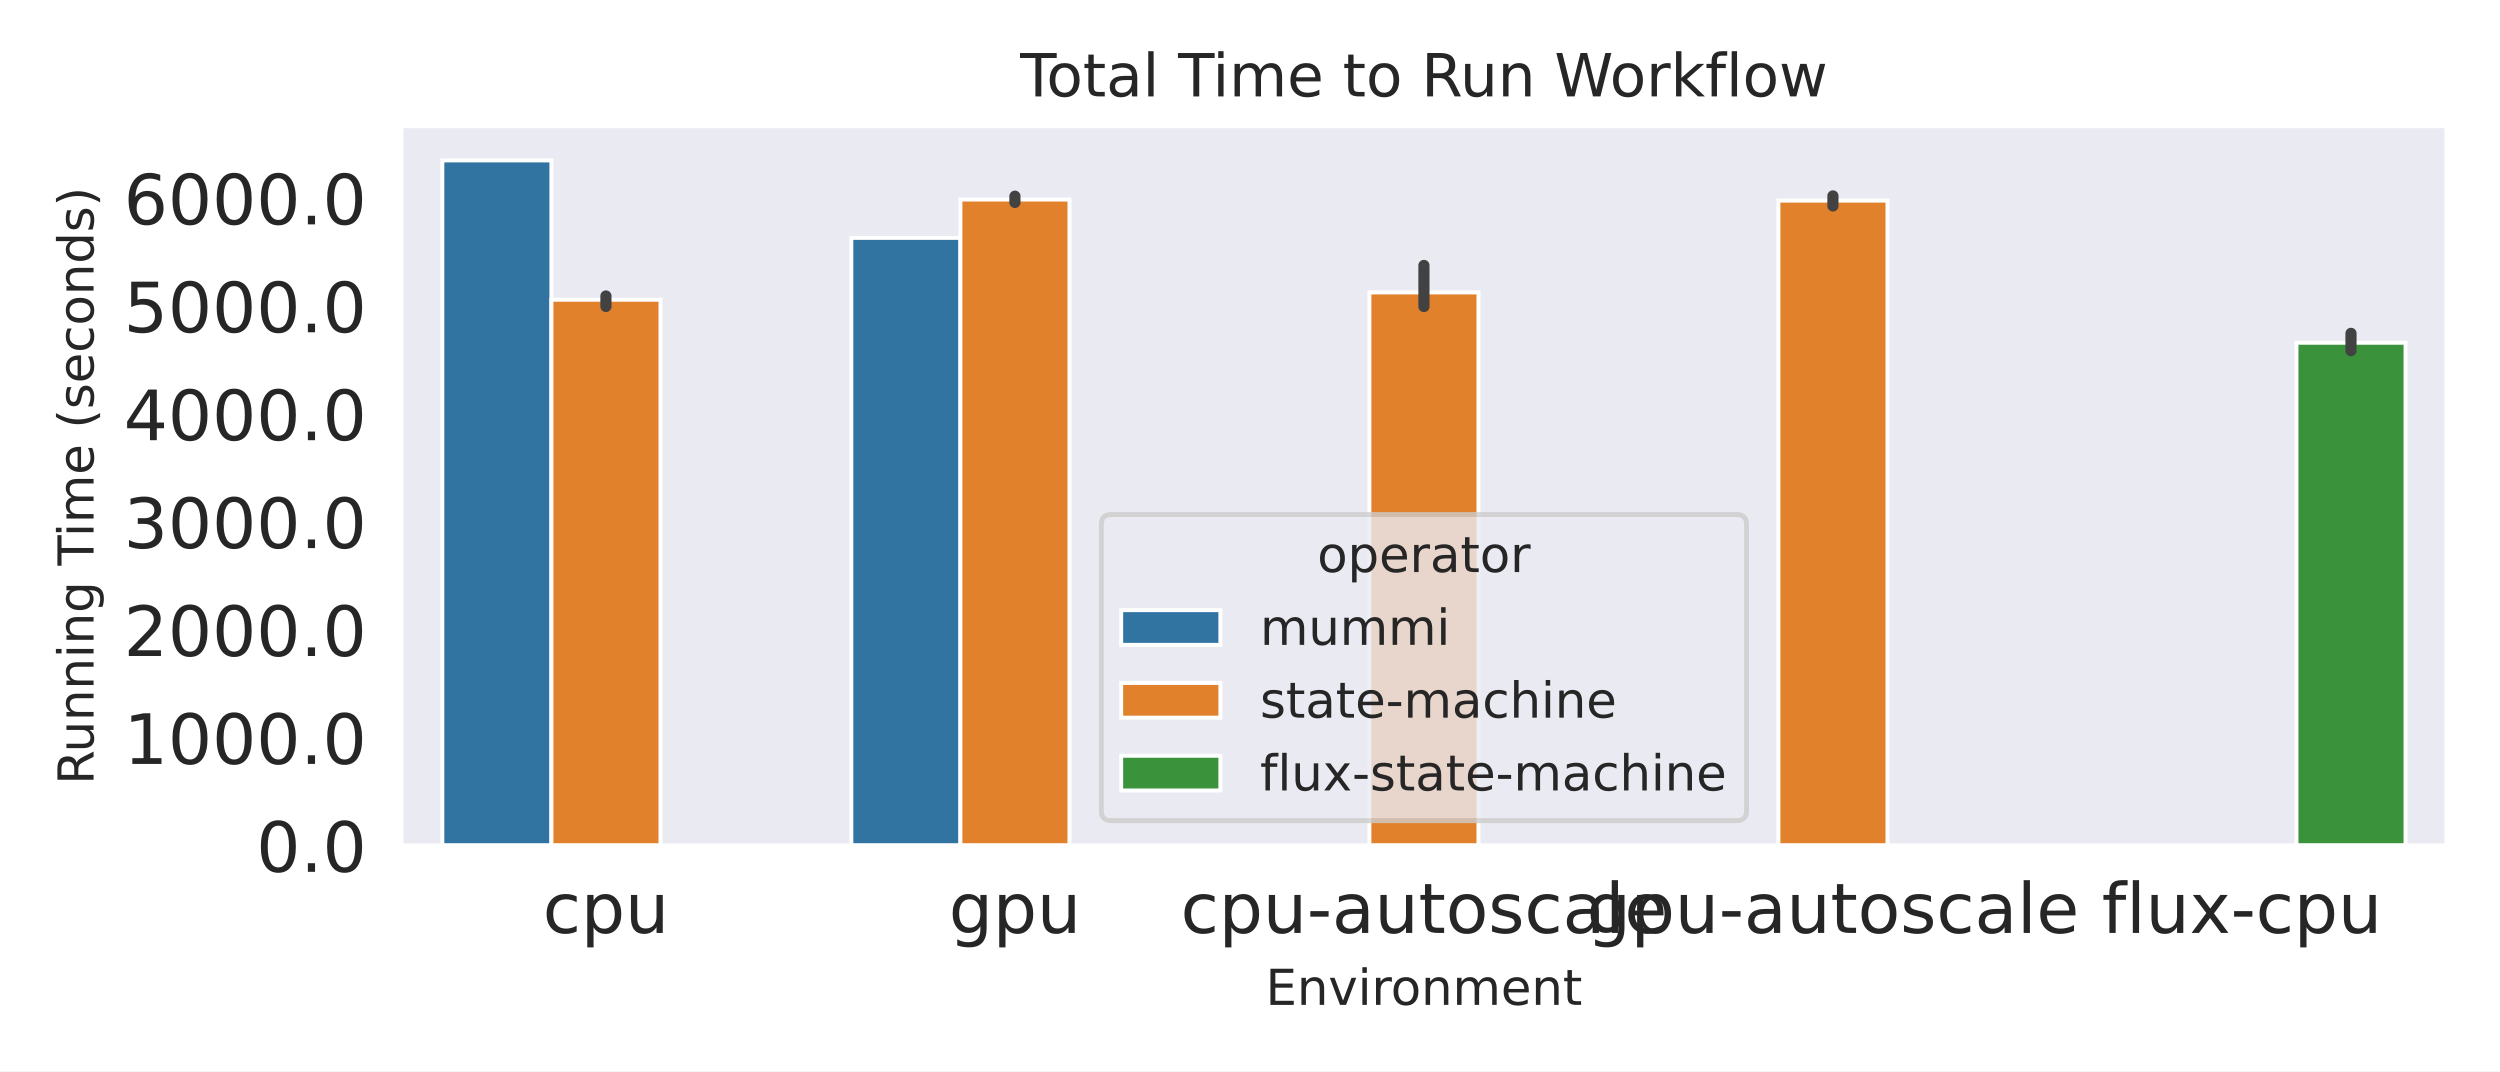
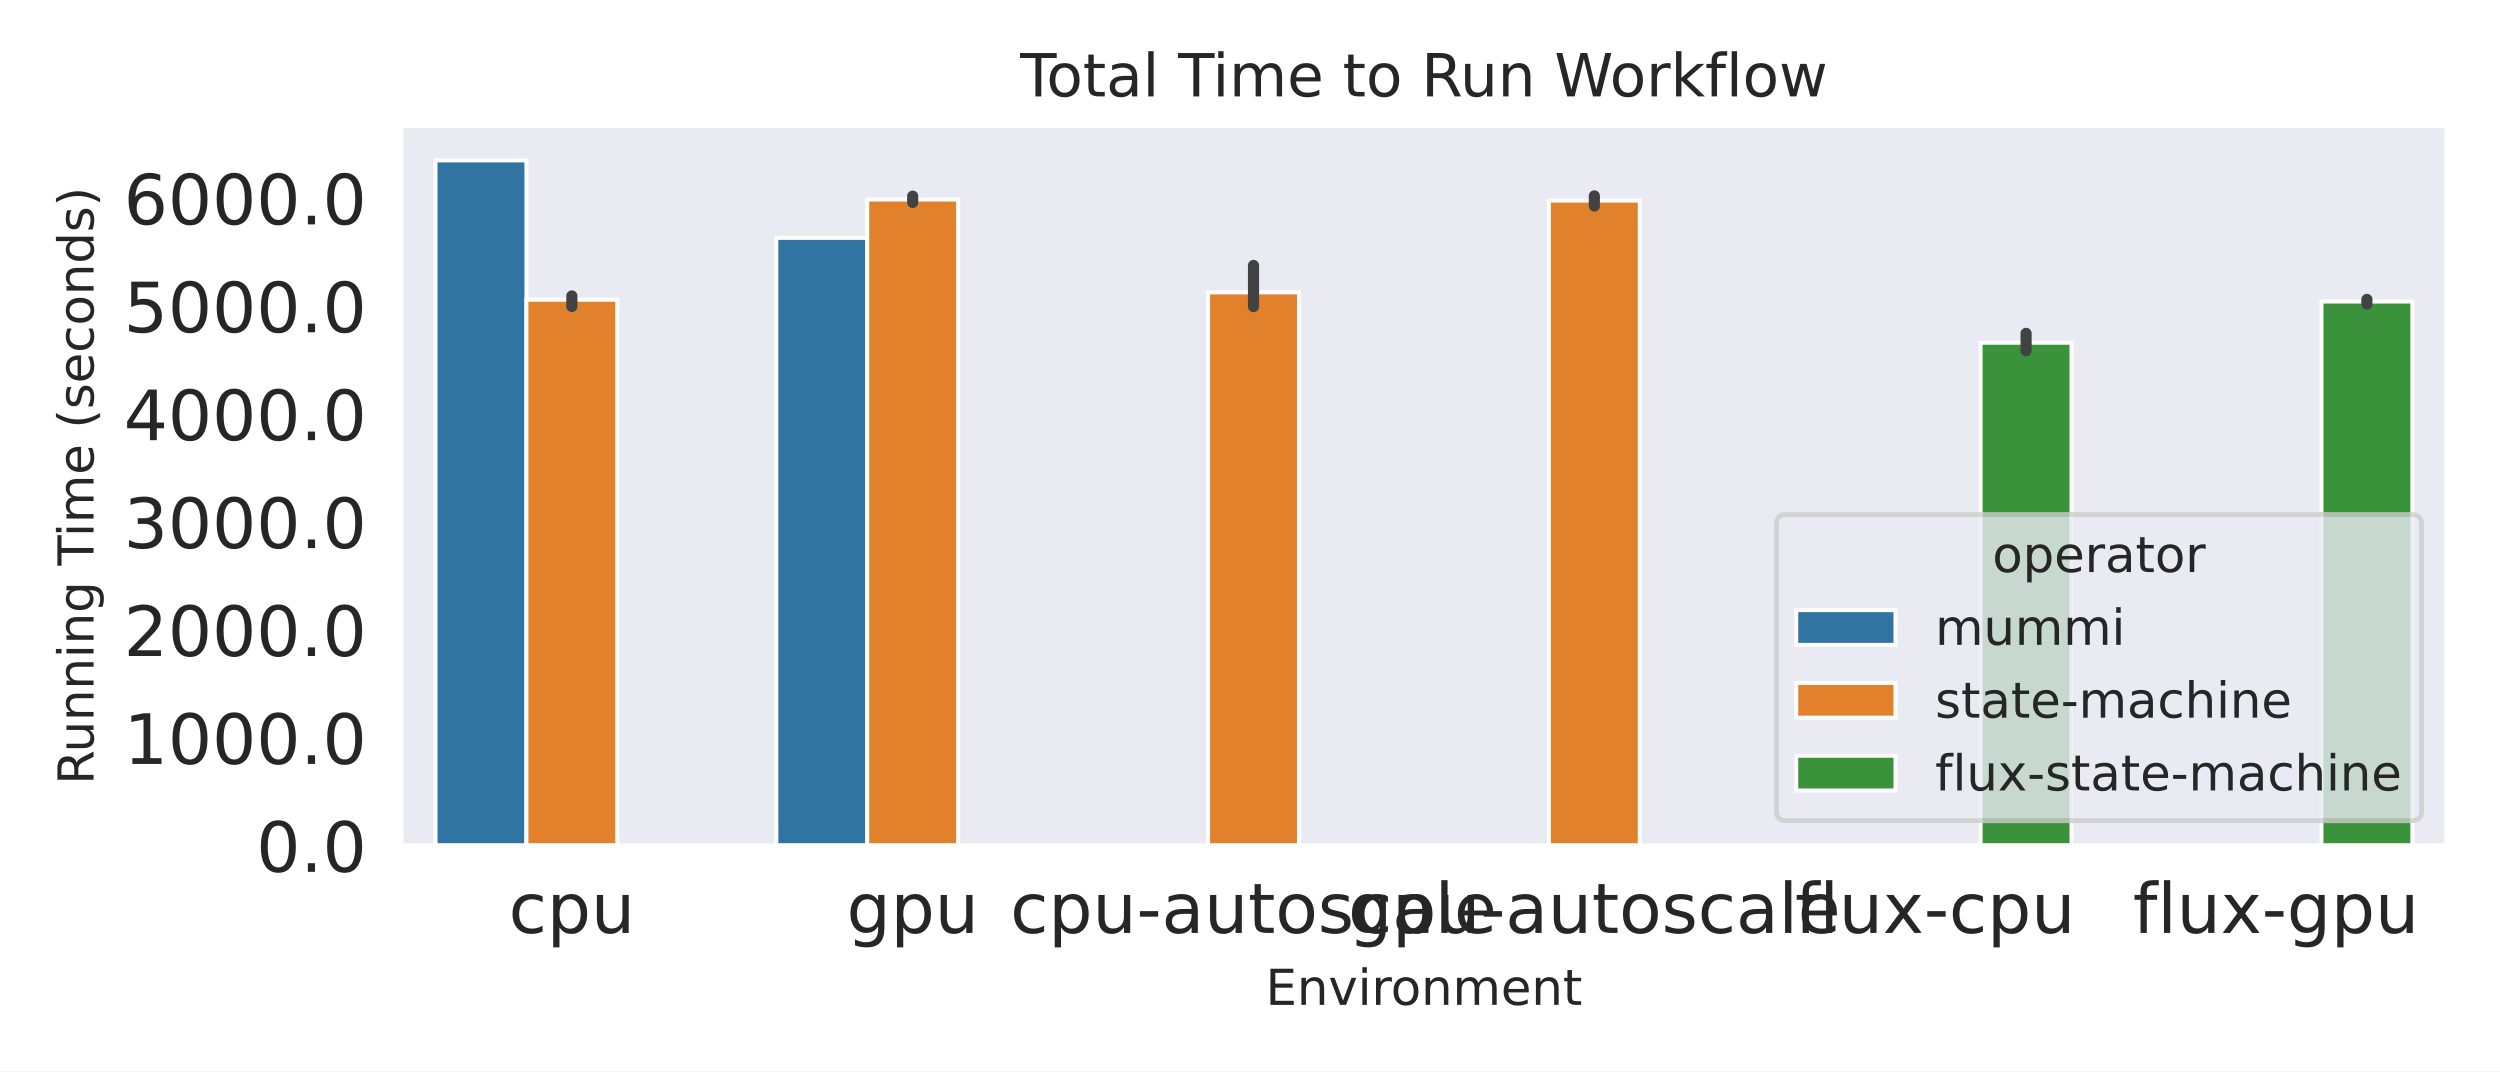
<svg xmlns="http://www.w3.org/2000/svg" xmlns:xlink="http://www.w3.org/1999/xlink" width="504pt" height="216pt" viewBox="0 0 504 216" version="1.1">
  <defs>
    <style type="text/css">*{stroke-linejoin: round; stroke-linecap: butt}</style>
  </defs>
  <g id="figure_1">
    <g id="patch_1">
      <path d="M 0 216  L 504 216  L 504 0  L 0 0  z " style="fill: #ffffff" />
    </g>
    <g id="axes_1">
      <g id="patch_2">
        <path d="M 80.93 170.44  L 493.2 170.44  L 493.2 25.44  L 80.93 25.44  z " style="fill: #eaeaf2" />
      </g>
      <g id="matplotlib.axis_1">
        <g id="xtick_1">
          <g id="text_1">
-             <g style="fill: #262626" transform="translate(109.4279 188.0778) scale(0.14 -0.14)">
+             <g style="fill: #262626" transform="translate(102.5568 188.0778) scale(0.14 -0.14)">
              <defs>
                <path id="DejaVuSans-63" d="M 3122 3366  L 3122 2828  Q 2878 2963 2633 3030  Q 2388 3097 2138 3097  Q 1578 3097 1268 2742  Q 959 2388 959 1747  Q 959 1106 1268 751  Q 1578 397 2138 397  Q 2388 397 2633 464  Q 2878 531 3122 666  L 3122 134  Q 2881 22 2623 -34  Q 2366 -91 2075 -91  Q 1284 -91 818 406  Q 353 903 353 1747  Q 353 2603 823 3093  Q 1294 3584 2113 3584  Q 2378 3584 2631 3529  Q 2884 3475 3122 3366  z " transform="scale(0.015625)" />
                <path id="DejaVuSans-70" d="M 1159 525  L 1159 -1331  L 581 -1331  L 581 3500  L 1159 3500  L 1159 2969  Q 1341 3281 1617 3432  Q 1894 3584 2278 3584  Q 2916 3584 3314 3078  Q 3713 2572 3713 1747  Q 3713 922 3314 415  Q 2916 -91 2278 -91  Q 1894 -91 1617 61  Q 1341 213 1159 525  z M 3116 1747  Q 3116 2381 2855 2742  Q 2594 3103 2138 3103  Q 1681 3103 1420 2742  Q 1159 2381 1159 1747  Q 1159 1113 1420 752  Q 1681 391 2138 391  Q 2594 391 2855 752  Q 3116 1113 3116 1747  z " transform="scale(0.015625)" />
                <path id="DejaVuSans-75" d="M 544 1381  L 544 3500  L 1119 3500  L 1119 1403  Q 1119 906 1312 657  Q 1506 409 1894 409  Q 2359 409 2629 706  Q 2900 1003 2900 1516  L 2900 3500  L 3475 3500  L 3475 0  L 2900 0  L 2900 538  Q 2691 219 2414 64  Q 2138 -91 1772 -91  Q 1169 -91 856 284  Q 544 659 544 1381  z M 1991 3584  L 1991 3584  z " transform="scale(0.015625)" />
              </defs>
              <use xlink:href="#DejaVuSans-63" />
              <use xlink:href="#DejaVuSans-70" x="54.98" />
              <use xlink:href="#DejaVuSans-75" x="118.457" />
            </g>
          </g>
        </g>
        <g id="xtick_2">
          <g id="text_2">
-             <g style="fill: #262626" transform="translate(191.2869 188.0778) scale(0.14 -0.14)">
+             <g style="fill: #262626" transform="translate(170.6734 188.0778) scale(0.14 -0.14)">
              <defs>
                <path id="DejaVuSans-67" d="M 2906 1791  Q 2906 2416 2648 2759  Q 2391 3103 1925 3103  Q 1463 3103 1205 2759  Q 947 2416 947 1791  Q 947 1169 1205 825  Q 1463 481 1925 481  Q 2391 481 2648 825  Q 2906 1169 2906 1791  z M 3481 434  Q 3481 -459 3084 -895  Q 2688 -1331 1869 -1331  Q 1566 -1331 1297 -1286  Q 1028 -1241 775 -1147  L 775 -588  Q 1028 -725 1275 -790  Q 1522 -856 1778 -856  Q 2344 -856 2625 -561  Q 2906 -266 2906 331  L 2906 616  Q 2728 306 2450 153  Q 2172 0 1784 0  Q 1141 0 747 490  Q 353 981 353 1791  Q 353 2603 747 3093  Q 1141 3584 1784 3584  Q 2172 3584 2450 3431  Q 2728 3278 2906 2969  L 2906 3500  L 3481 3500  L 3481 434  z " transform="scale(0.015625)" />
              </defs>
              <use xlink:href="#DejaVuSans-67" />
              <use xlink:href="#DejaVuSans-70" x="63.477" />
              <use xlink:href="#DejaVuSans-75" x="126.953" />
            </g>
          </g>
        </g>
        <g id="xtick_3">
          <g id="text_3">
-             <g style="fill: #262626" transform="translate(238.0202 188.0778) scale(0.14 -0.14)">
+             <g style="fill: #262626" transform="translate(203.6643 188.0778) scale(0.14 -0.14)">
              <defs>
                <path id="DejaVuSans-2d" d="M 313 2009  L 1997 2009  L 1997 1497  L 313 1497  L 313 2009  z " transform="scale(0.015625)" />
                <path id="DejaVuSans-61" d="M 2194 1759  Q 1497 1759 1228 1600  Q 959 1441 959 1056  Q 959 750 1161 570  Q 1363 391 1709 391  Q 2188 391 2477 730  Q 2766 1069 2766 1631  L 2766 1759  L 2194 1759  z M 3341 1997  L 3341 0  L 2766 0  L 2766 531  Q 2569 213 2275 61  Q 1981 -91 1556 -91  Q 1019 -91 701 211  Q 384 513 384 1019  Q 384 1609 779 1909  Q 1175 2209 1959 2209  L 2766 2209  L 2766 2266  Q 2766 2663 2505 2880  Q 2244 3097 1772 3097  Q 1472 3097 1187 3025  Q 903 2953 641 2809  L 641 3341  Q 956 3463 1253 3523  Q 1550 3584 1831 3584  Q 2591 3584 2966 3190  Q 3341 2797 3341 1997  z " transform="scale(0.015625)" />
                <path id="DejaVuSans-74" d="M 1172 4494  L 1172 3500  L 2356 3500  L 2356 3053  L 1172 3053  L 1172 1153  Q 1172 725 1289 603  Q 1406 481 1766 481  L 2356 481  L 2356 0  L 1766 0  Q 1100 0 847 248  Q 594 497 594 1153  L 594 3053  L 172 3053  L 172 3500  L 594 3500  L 594 4494  L 1172 4494  z " transform="scale(0.015625)" />
                <path id="DejaVuSans-6f" d="M 1959 3097  Q 1497 3097 1228 2736  Q 959 2375 959 1747  Q 959 1119 1226 758  Q 1494 397 1959 397  Q 2419 397 2687 759  Q 2956 1122 2956 1747  Q 2956 2369 2687 2733  Q 2419 3097 1959 3097  z M 1959 3584  Q 2709 3584 3137 3096  Q 3566 2609 3566 1747  Q 3566 888 3137 398  Q 2709 -91 1959 -91  Q 1206 -91 779 398  Q 353 888 353 1747  Q 353 2609 779 3096  Q 1206 3584 1959 3584  z " transform="scale(0.015625)" />
                <path id="DejaVuSans-73" d="M 2834 3397  L 2834 2853  Q 2591 2978 2328 3040  Q 2066 3103 1784 3103  Q 1356 3103 1142 2972  Q 928 2841 928 2578  Q 928 2378 1081 2264  Q 1234 2150 1697 2047  L 1894 2003  Q 2506 1872 2764 1633  Q 3022 1394 3022 966  Q 3022 478 2636 193  Q 2250 -91 1575 -91  Q 1294 -91 989 -36  Q 684 19 347 128  L 347 722  Q 666 556 975 473  Q 1284 391 1588 391  Q 1994 391 2212 530  Q 2431 669 2431 922  Q 2431 1156 2273 1281  Q 2116 1406 1581 1522  L 1381 1569  Q 847 1681 609 1914  Q 372 2147 372 2553  Q 372 3047 722 3315  Q 1072 3584 1716 3584  Q 2034 3584 2315 3537  Q 2597 3491 2834 3397  z " transform="scale(0.015625)" />
                <path id="DejaVuSans-6c" d="M 603 4863  L 1178 4863  L 1178 0  L 603 0  L 603 4863  z " transform="scale(0.015625)" />
                <path id="DejaVuSans-65" d="M 3597 1894  L 3597 1613  L 953 1613  Q 991 1019 1311 708  Q 1631 397 2203 397  Q 2534 397 2845 478  Q 3156 559 3463 722  L 3463 178  Q 3153 47 2828 -22  Q 2503 -91 2169 -91  Q 1331 -91 842 396  Q 353 884 353 1716  Q 353 2575 817 3079  Q 1281 3584 2069 3584  Q 2775 3584 3186 3129  Q 3597 2675 3597 1894  z M 3022 2063  Q 3016 2534 2758 2815  Q 2500 3097 2075 3097  Q 1594 3097 1305 2825  Q 1016 2553 972 2059  L 3022 2063  z " transform="scale(0.015625)" />
              </defs>
              <use xlink:href="#DejaVuSans-63" />
              <use xlink:href="#DejaVuSans-70" x="54.98" />
              <use xlink:href="#DejaVuSans-75" x="118.457" />
              <use xlink:href="#DejaVuSans-2d" x="181.836" />
              <use xlink:href="#DejaVuSans-61" x="217.92" />
              <use xlink:href="#DejaVuSans-75" x="279.199" />
              <use xlink:href="#DejaVuSans-74" x="342.578" />
              <use xlink:href="#DejaVuSans-6f" x="381.787" />
              <use xlink:href="#DejaVuSans-73" x="442.969" />
              <use xlink:href="#DejaVuSans-63" x="495.068" />
              <use xlink:href="#DejaVuSans-61" x="550.049" />
              <use xlink:href="#DejaVuSans-6c" x="611.328" />
              <use xlink:href="#DejaVuSans-65" x="639.111" />
            </g>
          </g>
        </g>
        <g id="xtick_4">
          <g id="text_4">
-             <g style="fill: #262626" transform="translate(319.8792 188.0778) scale(0.14 -0.14)">
+             <g style="fill: #262626" transform="translate(271.781 188.0778) scale(0.14 -0.14)">
              <use xlink:href="#DejaVuSans-67" />
              <use xlink:href="#DejaVuSans-70" x="63.477" />
              <use xlink:href="#DejaVuSans-75" x="126.953" />
              <use xlink:href="#DejaVuSans-2d" x="190.332" />
              <use xlink:href="#DejaVuSans-61" x="226.416" />
              <use xlink:href="#DejaVuSans-75" x="287.695" />
              <use xlink:href="#DejaVuSans-74" x="351.074" />
              <use xlink:href="#DejaVuSans-6f" x="390.283" />
              <use xlink:href="#DejaVuSans-73" x="451.465" />
              <use xlink:href="#DejaVuSans-63" x="503.564" />
              <use xlink:href="#DejaVuSans-61" x="558.545" />
              <use xlink:href="#DejaVuSans-6c" x="619.824" />
              <use xlink:href="#DejaVuSans-65" x="647.607" />
            </g>
          </g>
        </g>
        <g id="xtick_5">
          <g id="text_5">
-             <g style="fill: #262626" transform="translate(423.7302 188.0778) scale(0.14 -0.14)">
+             <g style="fill: #262626" transform="translate(361.8897 188.0778) scale(0.14 -0.14)">
              <defs>
                <path id="DejaVuSans-66" d="M 2375 4863  L 2375 4384  L 1825 4384  Q 1516 4384 1395 4259  Q 1275 4134 1275 3809  L 1275 3500  L 2222 3500  L 2222 3053  L 1275 3053  L 1275 0  L 697 0  L 697 3053  L 147 3053  L 147 3500  L 697 3500  L 697 3744  Q 697 4328 969 4595  Q 1241 4863 1831 4863  L 2375 4863  z " transform="scale(0.015625)" />
                <path id="DejaVuSans-78" d="M 3513 3500  L 2247 1797  L 3578 0  L 2900 0  L 1881 1375  L 863 0  L 184 0  L 1544 1831  L 300 3500  L 978 3500  L 1906 2253  L 2834 3500  L 3513 3500  z " transform="scale(0.015625)" />
              </defs>
              <use xlink:href="#DejaVuSans-66" />
              <use xlink:href="#DejaVuSans-6c" x="35.205" />
              <use xlink:href="#DejaVuSans-75" x="62.988" />
              <use xlink:href="#DejaVuSans-78" x="126.367" />
              <use xlink:href="#DejaVuSans-2d" x="185.547" />
              <use xlink:href="#DejaVuSans-63" x="221.631" />
              <use xlink:href="#DejaVuSans-70" x="276.611" />
              <use xlink:href="#DejaVuSans-75" x="340.088" />
            </g>
          </g>
        </g>
-         <g id="text_6">
+         <g id="xtick_6">
+           <g id="text_6">
+             <g style="fill: #262626" transform="translate(430.0064 188.0778) scale(0.14 -0.14)">
+               <use xlink:href="#DejaVuSans-66" />
+               <use xlink:href="#DejaVuSans-6c" x="35.205" />
+               <use xlink:href="#DejaVuSans-75" x="62.988" />
+               <use xlink:href="#DejaVuSans-78" x="126.367" />
+               <use xlink:href="#DejaVuSans-2d" x="185.547" />
+               <use xlink:href="#DejaVuSans-67" x="221.631" />
+               <use xlink:href="#DejaVuSans-70" x="285.107" />
+               <use xlink:href="#DejaVuSans-75" x="348.584" />
+             </g>
+           </g>
+         </g>
+         <g id="text_7">
          <g style="fill: #262626" transform="translate(255.1416 202.5878) scale(0.1 -0.1)">
            <defs>
              <path id="DejaVuSans-45" d="M 628 4666  L 3578 4666  L 3578 4134  L 1259 4134  L 1259 2753  L 3481 2753  L 3481 2222  L 1259 2222  L 1259 531  L 3634 531  L 3634 0  L 628 0  L 628 4666  z " transform="scale(0.015625)" />
              <path id="DejaVuSans-6e" d="M 3513 2113  L 3513 0  L 2938 0  L 2938 2094  Q 2938 2591 2744 2837  Q 2550 3084 2163 3084  Q 1697 3084 1428 2787  Q 1159 2491 1159 1978  L 1159 0  L 581 0  L 581 3500  L 1159 3500  L 1159 2956  Q 1366 3272 1645 3428  Q 1925 3584 2291 3584  Q 2894 3584 3203 3211  Q 3513 2838 3513 2113  z " transform="scale(0.015625)" />
              <path id="DejaVuSans-76" d="M 191 3500  L 800 3500  L 1894 563  L 2988 3500  L 3597 3500  L 2284 0  L 1503 0  L 191 3500  z " transform="scale(0.015625)" />
              <path id="DejaVuSans-69" d="M 603 3500  L 1178 3500  L 1178 0  L 603 0  L 603 3500  z M 603 4863  L 1178 4863  L 1178 4134  L 603 4134  L 603 4863  z " transform="scale(0.015625)" />
              <path id="DejaVuSans-72" d="M 2631 2963  Q 2534 3019 2420 3045  Q 2306 3072 2169 3072  Q 1681 3072 1420 2755  Q 1159 2438 1159 1844  L 1159 0  L 581 0  L 581 3500  L 1159 3500  L 1159 2956  Q 1341 3275 1631 3429  Q 1922 3584 2338 3584  Q 2397 3584 2469 3576  Q 2541 3569 2628 3553  L 2631 2963  z " transform="scale(0.015625)" />
              <path id="DejaVuSans-6d" d="M 3328 2828  Q 3544 3216 3844 3400  Q 4144 3584 4550 3584  Q 5097 3584 5394 3201  Q 5691 2819 5691 2113  L 5691 0  L 5113 0  L 5113 2094  Q 5113 2597 4934 2840  Q 4756 3084 4391 3084  Q 3944 3084 3684 2787  Q 3425 2491 3425 1978  L 3425 0  L 2847 0  L 2847 2094  Q 2847 2600 2669 2842  Q 2491 3084 2119 3084  Q 1678 3084 1418 2786  Q 1159 2488 1159 1978  L 1159 0  L 581 0  L 581 3500  L 1159 3500  L 1159 2956  Q 1356 3278 1631 3431  Q 1906 3584 2284 3584  Q 2666 3584 2933 3390  Q 3200 3197 3328 2828  z " transform="scale(0.015625)" />
            </defs>
            <use xlink:href="#DejaVuSans-45" />
            <use xlink:href="#DejaVuSans-6e" x="63.184" />
            <use xlink:href="#DejaVuSans-76" x="126.562" />
            <use xlink:href="#DejaVuSans-69" x="185.742" />
            <use xlink:href="#DejaVuSans-72" x="213.525" />
            <use xlink:href="#DejaVuSans-6f" x="252.389" />
            <use xlink:href="#DejaVuSans-6e" x="313.57" />
            <use xlink:href="#DejaVuSans-6d" x="376.949" />
            <use xlink:href="#DejaVuSans-65" x="474.361" />
            <use xlink:href="#DejaVuSans-6e" x="535.885" />
            <use xlink:href="#DejaVuSans-74" x="599.264" />
          </g>
        </g>
      </g>
      <g id="matplotlib.axis_2">
        <g id="ytick_1">
-           <g id="text_7">
+           <g id="text_8">
            <g style="fill: #262626" transform="translate(51.66562 175.7589) scale(0.14 -0.14)">
              <defs>
                <path id="DejaVuSans-30" d="M 2034 4250  Q 1547 4250 1301 3770  Q 1056 3291 1056 2328  Q 1056 1369 1301 889  Q 1547 409 2034 409  Q 2525 409 2770 889  Q 3016 1369 3016 2328  Q 3016 3291 2770 3770  Q 2525 4250 2034 4250  z M 2034 4750  Q 2819 4750 3233 4129  Q 3647 3509 3647 2328  Q 3647 1150 3233 529  Q 2819 -91 2034 -91  Q 1250 -91 836 529  Q 422 1150 422 2328  Q 422 3509 836 4129  Q 1250 4750 2034 4750  z " transform="scale(0.015625)" />
                <path id="DejaVuSans-2e" d="M 684 794  L 1344 794  L 1344 0  L 684 0  L 684 794  z " transform="scale(0.015625)" />
              </defs>
              <use xlink:href="#DejaVuSans-30" />
              <use xlink:href="#DejaVuSans-2e" x="63.623" />
              <use xlink:href="#DejaVuSans-30" x="95.41" />
            </g>
          </g>
        </g>
        <g id="ytick_2">
-           <g id="text_8">
+           <g id="text_9">
            <g style="fill: #262626" transform="translate(24.94312 154.0046) scale(0.14 -0.14)">
              <defs>
                <path id="DejaVuSans-31" d="M 794 531  L 1825 531  L 1825 4091  L 703 3866  L 703 4441  L 1819 4666  L 2450 4666  L 2450 531  L 3481 531  L 3481 0  L 794 0  L 794 531  z " transform="scale(0.015625)" />
              </defs>
              <use xlink:href="#DejaVuSans-31" />
              <use xlink:href="#DejaVuSans-30" x="63.623" />
              <use xlink:href="#DejaVuSans-30" x="127.246" />
              <use xlink:href="#DejaVuSans-30" x="190.869" />
              <use xlink:href="#DejaVuSans-2e" x="254.492" />
              <use xlink:href="#DejaVuSans-30" x="286.279" />
            </g>
          </g>
        </g>
        <g id="ytick_3">
-           <g id="text_9">
+           <g id="text_10">
            <g style="fill: #262626" transform="translate(24.94312 132.2502) scale(0.14 -0.14)">
              <defs>
                <path id="DejaVuSans-32" d="M 1228 531  L 3431 531  L 3431 0  L 469 0  L 469 531  Q 828 903 1448 1529  Q 2069 2156 2228 2338  Q 2531 2678 2651 2914  Q 2772 3150 2772 3378  Q 2772 3750 2511 3984  Q 2250 4219 1831 4219  Q 1534 4219 1204 4116  Q 875 4013 500 3803  L 500 4441  Q 881 4594 1212 4672  Q 1544 4750 1819 4750  Q 2544 4750 2975 4387  Q 3406 4025 3406 3419  Q 3406 3131 3298 2873  Q 3191 2616 2906 2266  Q 2828 2175 2409 1742  Q 1991 1309 1228 531  z " transform="scale(0.015625)" />
              </defs>
              <use xlink:href="#DejaVuSans-32" />
              <use xlink:href="#DejaVuSans-30" x="63.623" />
              <use xlink:href="#DejaVuSans-30" x="127.246" />
              <use xlink:href="#DejaVuSans-30" x="190.869" />
              <use xlink:href="#DejaVuSans-2e" x="254.492" />
              <use xlink:href="#DejaVuSans-30" x="286.279" />
            </g>
          </g>
        </g>
        <g id="ytick_4">
-           <g id="text_10">
+           <g id="text_11">
            <g style="fill: #262626" transform="translate(24.94312 110.4959) scale(0.14 -0.14)">
              <defs>
                <path id="DejaVuSans-33" d="M 2597 2516  Q 3050 2419 3304 2112  Q 3559 1806 3559 1356  Q 3559 666 3084 287  Q 2609 -91 1734 -91  Q 1441 -91 1130 -33  Q 819 25 488 141  L 488 750  Q 750 597 1062 519  Q 1375 441 1716 441  Q 2309 441 2620 675  Q 2931 909 2931 1356  Q 2931 1769 2642 2001  Q 2353 2234 1838 2234  L 1294 2234  L 1294 2753  L 1863 2753  Q 2328 2753 2575 2939  Q 2822 3125 2822 3475  Q 2822 3834 2567 4026  Q 2313 4219 1838 4219  Q 1578 4219 1281 4162  Q 984 4106 628 3988  L 628 4550  Q 988 4650 1302 4700  Q 1616 4750 1894 4750  Q 2613 4750 3031 4423  Q 3450 4097 3450 3541  Q 3450 3153 3228 2886  Q 3006 2619 2597 2516  z " transform="scale(0.015625)" />
              </defs>
              <use xlink:href="#DejaVuSans-33" />
              <use xlink:href="#DejaVuSans-30" x="63.623" />
              <use xlink:href="#DejaVuSans-30" x="127.246" />
              <use xlink:href="#DejaVuSans-30" x="190.869" />
              <use xlink:href="#DejaVuSans-2e" x="254.492" />
              <use xlink:href="#DejaVuSans-30" x="286.279" />
            </g>
          </g>
        </g>
        <g id="ytick_5">
-           <g id="text_11">
+           <g id="text_12">
            <g style="fill: #262626" transform="translate(24.94312 88.74153) scale(0.14 -0.14)">
              <defs>
                <path id="DejaVuSans-34" d="M 2419 4116  L 825 1625  L 2419 1625  L 2419 4116  z M 2253 4666  L 3047 4666  L 3047 1625  L 3713 1625  L 3713 1100  L 3047 1100  L 3047 0  L 2419 0  L 2419 1100  L 313 1100  L 313 1709  L 2253 4666  z " transform="scale(0.015625)" />
              </defs>
              <use xlink:href="#DejaVuSans-34" />
              <use xlink:href="#DejaVuSans-30" x="63.623" />
              <use xlink:href="#DejaVuSans-30" x="127.246" />
              <use xlink:href="#DejaVuSans-30" x="190.869" />
              <use xlink:href="#DejaVuSans-2e" x="254.492" />
              <use xlink:href="#DejaVuSans-30" x="286.279" />
            </g>
          </g>
        </g>
        <g id="ytick_6">
-           <g id="text_12">
+           <g id="text_13">
            <g style="fill: #262626" transform="translate(24.94312 66.98719) scale(0.14 -0.14)">
              <defs>
                <path id="DejaVuSans-35" d="M 691 4666  L 3169 4666  L 3169 4134  L 1269 4134  L 1269 2991  Q 1406 3038 1543 3061  Q 1681 3084 1819 3084  Q 2600 3084 3056 2656  Q 3513 2228 3513 1497  Q 3513 744 3044 326  Q 2575 -91 1722 -91  Q 1428 -91 1123 -41  Q 819 9 494 109  L 494 744  Q 775 591 1075 516  Q 1375 441 1709 441  Q 2250 441 2565 725  Q 2881 1009 2881 1497  Q 2881 1984 2565 2268  Q 2250 2553 1709 2553  Q 1456 2553 1204 2497  Q 953 2441 691 2322  L 691 4666  z " transform="scale(0.015625)" />
              </defs>
              <use xlink:href="#DejaVuSans-35" />
              <use xlink:href="#DejaVuSans-30" x="63.623" />
              <use xlink:href="#DejaVuSans-30" x="127.246" />
              <use xlink:href="#DejaVuSans-30" x="190.869" />
              <use xlink:href="#DejaVuSans-2e" x="254.492" />
              <use xlink:href="#DejaVuSans-30" x="286.279" />
            </g>
          </g>
        </g>
        <g id="ytick_7">
-           <g id="text_13">
+           <g id="text_14">
            <g style="fill: #262626" transform="translate(24.94312 45.23285) scale(0.14 -0.14)">
              <defs>
                <path id="DejaVuSans-36" d="M 2113 2584  Q 1688 2584 1439 2293  Q 1191 2003 1191 1497  Q 1191 994 1439 701  Q 1688 409 2113 409  Q 2538 409 2786 701  Q 3034 994 3034 1497  Q 3034 2003 2786 2293  Q 2538 2584 2113 2584  z M 3366 4563  L 3366 3988  Q 3128 4100 2886 4159  Q 2644 4219 2406 4219  Q 1781 4219 1451 3797  Q 1122 3375 1075 2522  Q 1259 2794 1537 2939  Q 1816 3084 2150 3084  Q 2853 3084 3261 2657  Q 3669 2231 3669 1497  Q 3669 778 3244 343  Q 2819 -91 2113 -91  Q 1303 -91 875 529  Q 447 1150 447 2328  Q 447 3434 972 4092  Q 1497 4750 2381 4750  Q 2619 4750 2861 4703  Q 3103 4656 3366 4563  z " transform="scale(0.015625)" />
              </defs>
              <use xlink:href="#DejaVuSans-36" />
              <use xlink:href="#DejaVuSans-30" x="63.623" />
              <use xlink:href="#DejaVuSans-30" x="127.246" />
              <use xlink:href="#DejaVuSans-30" x="190.869" />
              <use xlink:href="#DejaVuSans-2e" x="254.492" />
              <use xlink:href="#DejaVuSans-30" x="286.279" />
            </g>
          </g>
        </g>
-         <g id="text_14">
+         <g id="text_15">
          <g style="fill: #262626" transform="translate(18.86344 158.1783) rotate(-90) scale(0.1 -0.1)">
            <defs>
              <path id="DejaVuSans-52" d="M 2841 2188  Q 3044 2119 3236 1894  Q 3428 1669 3622 1275  L 4263 0  L 3584 0  L 2988 1197  Q 2756 1666 2539 1819  Q 2322 1972 1947 1972  L 1259 1972  L 1259 0  L 628 0  L 628 4666  L 2053 4666  Q 2853 4666 3247 4331  Q 3641 3997 3641 3322  Q 3641 2881 3436 2590  Q 3231 2300 2841 2188  z M 1259 4147  L 1259 2491  L 2053 2491  Q 2509 2491 2742 2702  Q 2975 2913 2975 3322  Q 2975 3731 2742 3939  Q 2509 4147 2053 4147  L 1259 4147  z " transform="scale(0.015625)" />
              <path id="DejaVuSans-20" transform="scale(0.015625)" />
              <path id="DejaVuSans-54" d="M -19 4666  L 3928 4666  L 3928 4134  L 2272 4134  L 2272 0  L 1638 0  L 1638 4134  L -19 4134  L -19 4666  z " transform="scale(0.015625)" />
              <path id="DejaVuSans-28" d="M 1984 4856  Q 1566 4138 1362 3434  Q 1159 2731 1159 2009  Q 1159 1288 1364 580  Q 1569 -128 1984 -844  L 1484 -844  Q 1016 -109 783 600  Q 550 1309 550 2009  Q 550 2706 781 3412  Q 1013 4119 1484 4856  L 1984 4856  z " transform="scale(0.015625)" />
              <path id="DejaVuSans-64" d="M 2906 2969  L 2906 4863  L 3481 4863  L 3481 0  L 2906 0  L 2906 525  Q 2725 213 2448 61  Q 2172 -91 1784 -91  Q 1150 -91 751 415  Q 353 922 353 1747  Q 353 2572 751 3078  Q 1150 3584 1784 3584  Q 2172 3584 2448 3432  Q 2725 3281 2906 2969  z M 947 1747  Q 947 1113 1208 752  Q 1469 391 1925 391  Q 2381 391 2643 752  Q 2906 1113 2906 1747  Q 2906 2381 2643 2742  Q 2381 3103 1925 3103  Q 1469 3103 1208 2742  Q 947 2381 947 1747  z " transform="scale(0.015625)" />
              <path id="DejaVuSans-29" d="M 513 4856  L 1013 4856  Q 1481 4119 1714 3412  Q 1947 2706 1947 2009  Q 1947 1309 1714 600  Q 1481 -109 1013 -844  L 513 -844  Q 928 -128 1133 580  Q 1338 1288 1338 2009  Q 1338 2731 1133 3434  Q 928 4138 513 4856  z " transform="scale(0.015625)" />
            </defs>
            <use xlink:href="#DejaVuSans-52" />
            <use xlink:href="#DejaVuSans-75" x="64.982" />
            <use xlink:href="#DejaVuSans-6e" x="128.361" />
            <use xlink:href="#DejaVuSans-6e" x="191.74" />
            <use xlink:href="#DejaVuSans-69" x="255.119" />
            <use xlink:href="#DejaVuSans-6e" x="282.902" />
            <use xlink:href="#DejaVuSans-67" x="346.281" />
            <use xlink:href="#DejaVuSans-20" x="409.758" />
            <use xlink:href="#DejaVuSans-54" x="441.545" />
            <use xlink:href="#DejaVuSans-69" x="499.504" />
            <use xlink:href="#DejaVuSans-6d" x="527.287" />
            <use xlink:href="#DejaVuSans-65" x="624.699" />
            <use xlink:href="#DejaVuSans-20" x="686.223" />
            <use xlink:href="#DejaVuSans-28" x="718.01" />
            <use xlink:href="#DejaVuSans-73" x="757.023" />
            <use xlink:href="#DejaVuSans-65" x="809.123" />
            <use xlink:href="#DejaVuSans-63" x="870.646" />
            <use xlink:href="#DejaVuSans-6f" x="925.627" />
            <use xlink:href="#DejaVuSans-6e" x="986.809" />
            <use xlink:href="#DejaVuSans-64" x="1050.188" />
            <use xlink:href="#DejaVuSans-73" x="1113.664" />
            <use xlink:href="#DejaVuSans-29" x="1165.764" />
          </g>
        </g>
      </g>
      <g id="patch_3">
-         <path d="M 89.175 170.44  L 111.163 170.44  L 111.163 32.345  L 89.175 32.345  z " clip-path="url(#p9f06ef0e46)" style="fill: #3274a1; stroke: #ffffff; stroke-width: 0.8; stroke-linejoin: miter" />
+         <path d="M 87.801 170.44  L 106.124 170.44  L 106.124 32.345  L 87.801 32.345  z " clip-path="url(#p22c8ca77d5)" style="fill: #3274a1; stroke: #ffffff; stroke-width: 0.8; stroke-linejoin: miter" />
      </g>
      <g id="patch_4">
-         <path d="M 171.629 170.44  L 193.617 170.44  L 193.617 47.961  L 171.629 47.961  z " clip-path="url(#p9f06ef0e46)" style="fill: #3274a1; stroke: #ffffff; stroke-width: 0.8; stroke-linejoin: miter" />
+         <path d="M 156.513 170.44  L 174.836 170.44  L 174.836 47.961  L 156.513 47.961  z " clip-path="url(#p22c8ca77d5)" style="fill: #3274a1; stroke: #ffffff; stroke-width: 0.8; stroke-linejoin: miter" />
      </g>
      <g id="patch_5">
-         <path d="M 111.163 170.44  L 133.151 170.44  L 133.151 60.427  L 111.163 60.427  z " clip-path="url(#p9f06ef0e46)" style="fill: #e1812c; stroke: #ffffff; stroke-width: 0.8; stroke-linejoin: miter" />
+         <path d="M 106.124 170.44  L 124.447 170.44  L 124.447 60.427  L 106.124 60.427  z " clip-path="url(#p22c8ca77d5)" style="fill: #e1812c; stroke: #ffffff; stroke-width: 0.8; stroke-linejoin: miter" />
      </g>
      <g id="patch_6">
-         <path d="M 193.617 170.44  L 215.605 170.44  L 215.605 40.229  L 193.617 40.229  z " clip-path="url(#p9f06ef0e46)" style="fill: #e1812c; stroke: #ffffff; stroke-width: 0.8; stroke-linejoin: miter" />
+         <path d="M 174.836 170.44  L 193.159 170.44  L 193.159 40.229  L 174.836 40.229  z " clip-path="url(#p22c8ca77d5)" style="fill: #e1812c; stroke: #ffffff; stroke-width: 0.8; stroke-linejoin: miter" />
      </g>
      <g id="patch_7">
-         <path d="M 276.071 170.44  L 298.059 170.44  L 298.059 58.946  L 276.071 58.946  z " clip-path="url(#p9f06ef0e46)" style="fill: #e1812c; stroke: #ffffff; stroke-width: 0.8; stroke-linejoin: miter" />
+         <path d="M 243.548 170.44  L 261.871 170.44  L 261.871 58.946  L 243.548 58.946  z " clip-path="url(#p22c8ca77d5)" style="fill: #e1812c; stroke: #ffffff; stroke-width: 0.8; stroke-linejoin: miter" />
      </g>
      <g id="patch_8">
-         <path d="M 358.525 170.44  L 380.513 170.44  L 380.513 40.441  L 358.525 40.441  z " clip-path="url(#p9f06ef0e46)" style="fill: #e1812c; stroke: #ffffff; stroke-width: 0.8; stroke-linejoin: miter" />
+         <path d="M 312.259 170.44  L 330.582 170.44  L 330.582 40.441  L 312.259 40.441  z " clip-path="url(#p22c8ca77d5)" style="fill: #e1812c; stroke: #ffffff; stroke-width: 0.8; stroke-linejoin: miter" />
      </g>
      <g id="patch_9">
-         <path d="M 462.967 170.44  L 484.955 170.44  L 484.955 69.105  L 462.967 69.105  z " clip-path="url(#p9f06ef0e46)" style="fill: #3a923a; stroke: #ffffff; stroke-width: 0.8; stroke-linejoin: miter" />
+         <path d="M 399.294 170.44  L 417.617 170.44  L 417.617 69.105  L 399.294 69.105  z " clip-path="url(#p22c8ca77d5)" style="fill: #3a923a; stroke: #ffffff; stroke-width: 0.8; stroke-linejoin: miter" />
      </g>
      <g id="patch_10">
-         <path d="M 122.157 170.44  L 122.157 170.44  L 122.157 170.44  L 122.157 170.44  z " clip-path="url(#p9f06ef0e46)" style="fill: #3274a1; stroke: #ffffff; stroke-width: 0.8; stroke-linejoin: miter" />
+         <path d="M 468.006 170.44  L 486.329 170.44  L 486.329 60.786  L 468.006 60.786  z " clip-path="url(#p22c8ca77d5)" style="fill: #3a923a; stroke: #ffffff; stroke-width: 0.8; stroke-linejoin: miter" />
      </g>
      <g id="patch_11">
-         <path d="M 122.157 170.44  L 122.157 170.44  L 122.157 170.44  L 122.157 170.44  z " clip-path="url(#p9f06ef0e46)" style="fill: #e1812c; stroke: #ffffff; stroke-width: 0.8; stroke-linejoin: miter" />
+         <path d="M 115.286 170.44  L 115.286 170.44  L 115.286 170.44  L 115.286 170.44  z " clip-path="url(#p22c8ca77d5)" style="fill: #3274a1; stroke: #ffffff; stroke-width: 0.8; stroke-linejoin: miter" />
      </g>
      <g id="patch_12">
-         <path d="M 122.157 170.44  L 122.157 170.44  L 122.157 170.44  L 122.157 170.44  z " clip-path="url(#p9f06ef0e46)" style="fill: #3a923a; stroke: #ffffff; stroke-width: 0.8; stroke-linejoin: miter" />
+         <path d="M 115.286 170.44  L 115.286 170.44  L 115.286 170.44  L 115.286 170.44  z " clip-path="url(#p22c8ca77d5)" style="fill: #e1812c; stroke: #ffffff; stroke-width: 0.8; stroke-linejoin: miter" />
+       </g>
+       <g id="patch_13">
+         <path d="M 115.286 170.44  L 115.286 170.44  L 115.286 170.44  L 115.286 170.44  z " clip-path="url(#p22c8ca77d5)" style="fill: #3a923a; stroke: #ffffff; stroke-width: 0.8; stroke-linejoin: miter" />
      </g>
      <g id="line2d_1">
-         <path clip-path="url(#p9f06ef0e46)" style="fill: none; stroke: #424242; stroke-width: 2.25; stroke-linecap: round" />
+         <path clip-path="url(#p22c8ca77d5)" style="fill: none; stroke: #424242; stroke-width: 2.25; stroke-linecap: round" />
      </g>
      <g id="line2d_2">
-         <path clip-path="url(#p9f06ef0e46)" style="fill: none; stroke: #424242; stroke-width: 2.25; stroke-linecap: round" />
+         <path clip-path="url(#p22c8ca77d5)" style="fill: none; stroke: #424242; stroke-width: 2.25; stroke-linecap: round" />
      </g>
      <g id="line2d_3">
-         <path d="M 122.157 61.784  L 122.157 59.668  " clip-path="url(#p9f06ef0e46)" style="fill: none; stroke: #424242; stroke-width: 2.25; stroke-linecap: round" />
+         <path d="M 115.286 61.784  L 115.286 59.668  " clip-path="url(#p22c8ca77d5)" style="fill: none; stroke: #424242; stroke-width: 2.25; stroke-linecap: round" />
      </g>
      <g id="line2d_4">
-         <path d="M 204.611 40.81  L 204.611 39.548  " clip-path="url(#p9f06ef0e46)" style="fill: none; stroke: #424242; stroke-width: 2.25; stroke-linecap: round" />
+         <path d="M 183.998 40.81  L 183.998 39.548  " clip-path="url(#p22c8ca77d5)" style="fill: none; stroke: #424242; stroke-width: 2.25; stroke-linecap: round" />
      </g>
      <g id="line2d_5">
-         <path d="M 287.065 61.8  L 287.065 53.513  " clip-path="url(#p9f06ef0e46)" style="fill: none; stroke: #424242; stroke-width: 2.25; stroke-linecap: round" />
+         <path d="M 252.709 61.8  L 252.709 53.513  " clip-path="url(#p22c8ca77d5)" style="fill: none; stroke: #424242; stroke-width: 2.25; stroke-linecap: round" />
      </g>
      <g id="line2d_6">
-         <path d="M 369.519 41.522  L 369.519 39.493  " clip-path="url(#p9f06ef0e46)" style="fill: none; stroke: #424242; stroke-width: 2.25; stroke-linecap: round" />
+         <path d="M 321.421 41.522  L 321.421 39.493  " clip-path="url(#p22c8ca77d5)" style="fill: none; stroke: #424242; stroke-width: 2.25; stroke-linecap: round" />
      </g>
      <g id="line2d_7">
-         <path d="M 473.961 70.699  L 473.961 67.204  " clip-path="url(#p9f06ef0e46)" style="fill: none; stroke: #424242; stroke-width: 2.25; stroke-linecap: round" />
-       </g>
-       <g id="patch_13">
+         <path d="M 408.456 70.699  L 408.456 67.204  " clip-path="url(#p22c8ca77d5)" style="fill: none; stroke: #424242; stroke-width: 2.25; stroke-linecap: round" />
+       </g>
+       <g id="line2d_8">
+         <path d="M 477.167 61.298  L 477.167 60.364  " clip-path="url(#p22c8ca77d5)" style="fill: none; stroke: #424242; stroke-width: 2.25; stroke-linecap: round" />
+       </g>
+       <g id="patch_14">
        <path d="M 80.93 170.44  L 80.93 25.44  " style="fill: none; stroke: #ffffff; stroke-width: 0.8; stroke-linejoin: miter; stroke-linecap: square" />
      </g>
-       <g id="patch_14">
+       <g id="patch_15">
        <path d="M 493.2 170.44  L 493.2 25.44  " style="fill: none; stroke: #ffffff; stroke-width: 0.8; stroke-linejoin: miter; stroke-linecap: square" />
      </g>
-       <g id="patch_15">
+       <g id="patch_16">
        <path d="M 80.93 170.44  L 493.2 170.44  " style="fill: none; stroke: #ffffff; stroke-width: 0.8; stroke-linejoin: miter; stroke-linecap: square" />
      </g>
-       <g id="patch_16">
+       <g id="patch_17">
        <path d="M 80.93 25.44  L 493.2 25.44  " style="fill: none; stroke: #ffffff; stroke-width: 0.8; stroke-linejoin: miter; stroke-linecap: square" />
      </g>
-       <g id="text_15">
+       <g id="text_16">
        <g style="fill: #262626" transform="translate(205.6684 19.44) scale(0.12 -0.12)">
          <defs>
            <path id="DejaVuSans-57" d="M 213 4666  L 850 4666  L 1831 722  L 2809 4666  L 3519 4666  L 4500 722  L 5478 4666  L 6119 4666  L 4947 0  L 4153 0  L 3169 4050  L 2175 0  L 1381 0  L 213 4666  z " transform="scale(0.015625)" />
            <path id="DejaVuSans-6b" d="M 581 4863  L 1159 4863  L 1159 1991  L 2875 3500  L 3609 3500  L 1753 1863  L 3688 0  L 2938 0  L 1159 1709  L 1159 0  L 581 0  L 581 4863  z " transform="scale(0.015625)" />
            <path id="DejaVuSans-77" d="M 269 3500  L 844 3500  L 1563 769  L 2278 3500  L 2956 3500  L 3675 769  L 4391 3500  L 4966 3500  L 4050 0  L 3372 0  L 2619 2869  L 1863 0  L 1184 0  L 269 3500  z " transform="scale(0.015625)" />
          </defs>
          <use xlink:href="#DejaVuSans-54" />
          <use xlink:href="#DejaVuSans-6f" x="44.084" />
          <use xlink:href="#DejaVuSans-74" x="105.266" />
          <use xlink:href="#DejaVuSans-61" x="144.475" />
          <use xlink:href="#DejaVuSans-6c" x="205.754" />
          <use xlink:href="#DejaVuSans-20" x="233.537" />
          <use xlink:href="#DejaVuSans-54" x="265.324" />
          <use xlink:href="#DejaVuSans-69" x="323.283" />
          <use xlink:href="#DejaVuSans-6d" x="351.066" />
          <use xlink:href="#DejaVuSans-65" x="448.479" />
          <use xlink:href="#DejaVuSans-20" x="510.002" />
          <use xlink:href="#DejaVuSans-74" x="541.789" />
          <use xlink:href="#DejaVuSans-6f" x="580.998" />
          <use xlink:href="#DejaVuSans-20" x="642.18" />
          <use xlink:href="#DejaVuSans-52" x="673.967" />
          <use xlink:href="#DejaVuSans-75" x="738.949" />
          <use xlink:href="#DejaVuSans-6e" x="802.328" />
          <use xlink:href="#DejaVuSans-20" x="865.707" />
          <use xlink:href="#DejaVuSans-57" x="897.494" />
          <use xlink:href="#DejaVuSans-6f" x="990.496" />
          <use xlink:href="#DejaVuSans-72" x="1051.678" />
          <use xlink:href="#DejaVuSans-6b" x="1092.791" />
          <use xlink:href="#DejaVuSans-66" x="1150.701" />
          <use xlink:href="#DejaVuSans-6c" x="1185.906" />
          <use xlink:href="#DejaVuSans-6f" x="1213.689" />
          <use xlink:href="#DejaVuSans-77" x="1274.871" />
        </g>
      </g>
      <g id="legend_1">
-         <g id="patch_17">
-           <path d="M 224.028 165.44  L 350.103 165.44  Q 352.103 165.44 352.103 163.44  L 352.103 105.728  Q 352.103 103.728 350.103 103.728  L 224.028 103.728  Q 222.028 103.728 222.028 105.728  L 222.028 163.44  Q 222.028 165.44 224.028 165.44  z " style="fill: #eaeaf2; opacity: 0.8; stroke: #cccccc; stroke-linejoin: miter" />
-         </g>
-         <g id="text_16">
-           <g style="fill: #262626" transform="translate(265.5603 115.3259) scale(0.1 -0.1)">
+         <g id="patch_18">
+           <path d="M 360.125 165.44  L 486.2 165.44  Q 488.2 165.44 488.2 163.44  L 488.2 105.728  Q 488.2 103.728 486.2 103.728  L 360.125 103.728  Q 358.125 103.728 358.125 105.728  L 358.125 163.44  Q 358.125 165.44 360.125 165.44  z " style="fill: #eaeaf2; opacity: 0.8; stroke: #cccccc; stroke-linejoin: miter" />
+         </g>
+         <g id="text_17">
+           <g style="fill: #262626" transform="translate(401.6578 115.3259) scale(0.1 -0.1)">
            <use xlink:href="#DejaVuSans-6f" />
            <use xlink:href="#DejaVuSans-70" x="61.182" />
            <use xlink:href="#DejaVuSans-65" x="124.658" />
            <use xlink:href="#DejaVuSans-72" x="186.182" />
            <use xlink:href="#DejaVuSans-61" x="227.295" />
            <use xlink:href="#DejaVuSans-74" x="288.574" />
            <use xlink:href="#DejaVuSans-6f" x="327.783" />
            <use xlink:href="#DejaVuSans-72" x="388.965" />
          </g>
        </g>
-         <g id="patch_18">
-           <path d="M 226.028 130.004  L 246.028 130.004  L 246.028 123.004  L 226.028 123.004  z " style="fill: #3274a1; stroke: #ffffff; stroke-width: 0.8; stroke-linejoin: miter" />
-         </g>
-         <g id="text_17">
-           <g style="fill: #262626" transform="translate(254.0275 130.0041) scale(0.1 -0.1)">
+         <g id="patch_19">
+           <path d="M 362.125 130.004  L 382.125 130.004  L 382.125 123.004  L 362.125 123.004  z " style="fill: #3274a1; stroke: #ffffff; stroke-width: 0.8; stroke-linejoin: miter" />
+         </g>
+         <g id="text_18">
+           <g style="fill: #262626" transform="translate(390.125 130.0041) scale(0.1 -0.1)">
            <use xlink:href="#DejaVuSans-6d" />
            <use xlink:href="#DejaVuSans-75" x="97.412" />
            <use xlink:href="#DejaVuSans-6d" x="160.791" />
            <use xlink:href="#DejaVuSans-6d" x="258.203" />
            <use xlink:href="#DejaVuSans-69" x="355.615" />
          </g>
        </g>
-         <g id="patch_19">
-           <path d="M 226.028 144.682  L 246.028 144.682  L 246.028 137.682  L 226.028 137.682  z " style="fill: #e1812c; stroke: #ffffff; stroke-width: 0.8; stroke-linejoin: miter" />
-         </g>
-         <g id="text_18">
-           <g style="fill: #262626" transform="translate(254.0275 144.6822) scale(0.1 -0.1)">
+         <g id="patch_20">
+           <path d="M 362.125 144.682  L 382.125 144.682  L 382.125 137.682  L 362.125 137.682  z " style="fill: #e1812c; stroke: #ffffff; stroke-width: 0.8; stroke-linejoin: miter" />
+         </g>
+         <g id="text_19">
+           <g style="fill: #262626" transform="translate(390.125 144.6822) scale(0.1 -0.1)">
            <defs>
              <path id="DejaVuSans-68" d="M 3513 2113  L 3513 0  L 2938 0  L 2938 2094  Q 2938 2591 2744 2837  Q 2550 3084 2163 3084  Q 1697 3084 1428 2787  Q 1159 2491 1159 1978  L 1159 0  L 581 0  L 581 4863  L 1159 4863  L 1159 2956  Q 1366 3272 1645 3428  Q 1925 3584 2291 3584  Q 2894 3584 3203 3211  Q 3513 2838 3513 2113  z " transform="scale(0.015625)" />
            </defs>
            <use xlink:href="#DejaVuSans-73" />
            <use xlink:href="#DejaVuSans-74" x="52.1" />
            <use xlink:href="#DejaVuSans-61" x="91.309" />
            <use xlink:href="#DejaVuSans-74" x="152.588" />
            <use xlink:href="#DejaVuSans-65" x="191.797" />
            <use xlink:href="#DejaVuSans-2d" x="253.32" />
            <use xlink:href="#DejaVuSans-6d" x="289.404" />
            <use xlink:href="#DejaVuSans-61" x="386.816" />
            <use xlink:href="#DejaVuSans-63" x="448.096" />
            <use xlink:href="#DejaVuSans-68" x="503.076" />
            <use xlink:href="#DejaVuSans-69" x="566.455" />
            <use xlink:href="#DejaVuSans-6e" x="594.238" />
            <use xlink:href="#DejaVuSans-65" x="657.617" />
          </g>
        </g>
-         <g id="patch_20">
-           <path d="M 226.028 159.36  L 246.028 159.36  L 246.028 152.36  L 226.028 152.36  z " style="fill: #3a923a; stroke: #ffffff; stroke-width: 0.8; stroke-linejoin: miter" />
-         </g>
-         <g id="text_19">
-           <g style="fill: #262626" transform="translate(254.0275 159.3603) scale(0.1 -0.1)">
+         <g id="patch_21">
+           <path d="M 362.125 159.36  L 382.125 159.36  L 382.125 152.36  L 362.125 152.36  z " style="fill: #3a923a; stroke: #ffffff; stroke-width: 0.8; stroke-linejoin: miter" />
+         </g>
+         <g id="text_20">
+           <g style="fill: #262626" transform="translate(390.125 159.3603) scale(0.1 -0.1)">
            <use xlink:href="#DejaVuSans-66" />
            <use xlink:href="#DejaVuSans-6c" x="35.205" />
            <use xlink:href="#DejaVuSans-75" x="62.988" />
            <use xlink:href="#DejaVuSans-78" x="126.367" />
            <use xlink:href="#DejaVuSans-2d" x="185.547" />
            <use xlink:href="#DejaVuSans-73" x="221.631" />
            <use xlink:href="#DejaVuSans-74" x="273.73" />
            <use xlink:href="#DejaVuSans-61" x="312.939" />
            <use xlink:href="#DejaVuSans-74" x="374.219" />
            <use xlink:href="#DejaVuSans-65" x="413.428" />
            <use xlink:href="#DejaVuSans-2d" x="474.951" />
            <use xlink:href="#DejaVuSans-6d" x="511.035" />
            <use xlink:href="#DejaVuSans-61" x="608.447" />
            <use xlink:href="#DejaVuSans-63" x="669.727" />
            <use xlink:href="#DejaVuSans-68" x="724.707" />
            <use xlink:href="#DejaVuSans-69" x="788.086" />
            <use xlink:href="#DejaVuSans-6e" x="815.869" />
            <use xlink:href="#DejaVuSans-65" x="879.248" />
          </g>
        </g>
      </g>
    </g>
  </g>
  <defs>
-     <clipPath id="p9f06ef0e46">
+     <clipPath id="p22c8ca77d5">
      <rect x="80.93" y="25.44" width="412.27" height="145" />
    </clipPath>
  </defs>
</svg>
